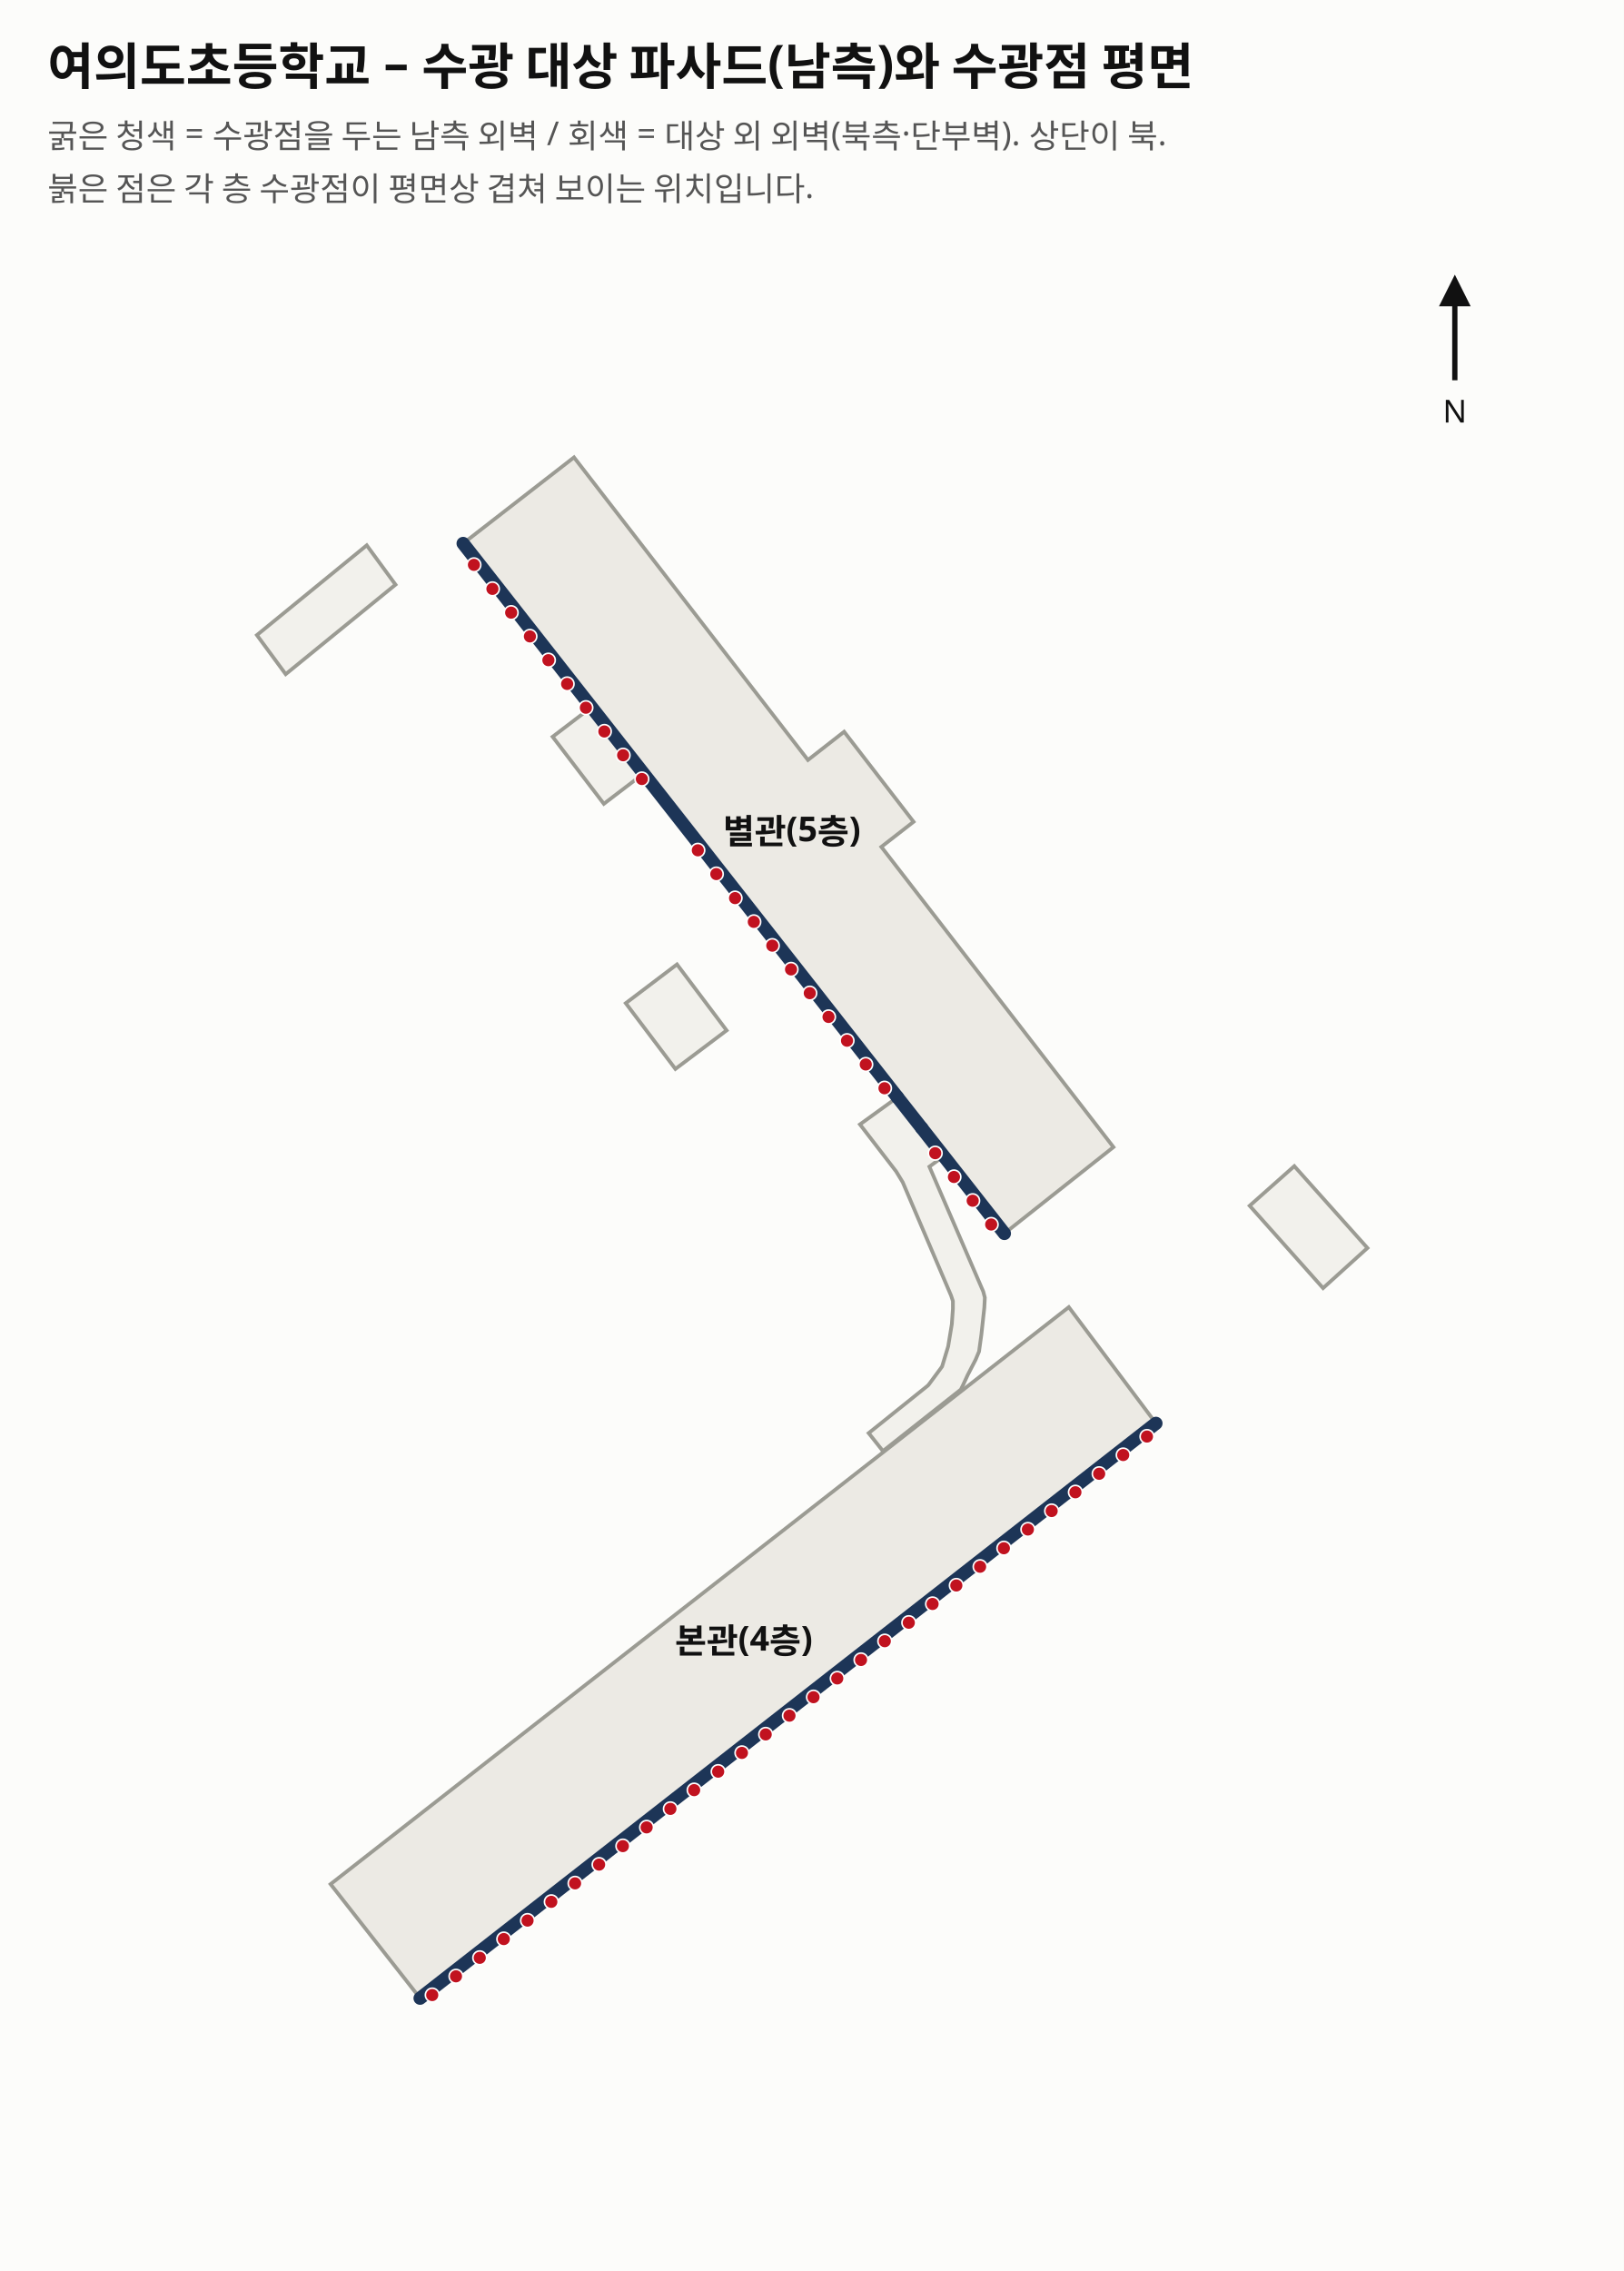
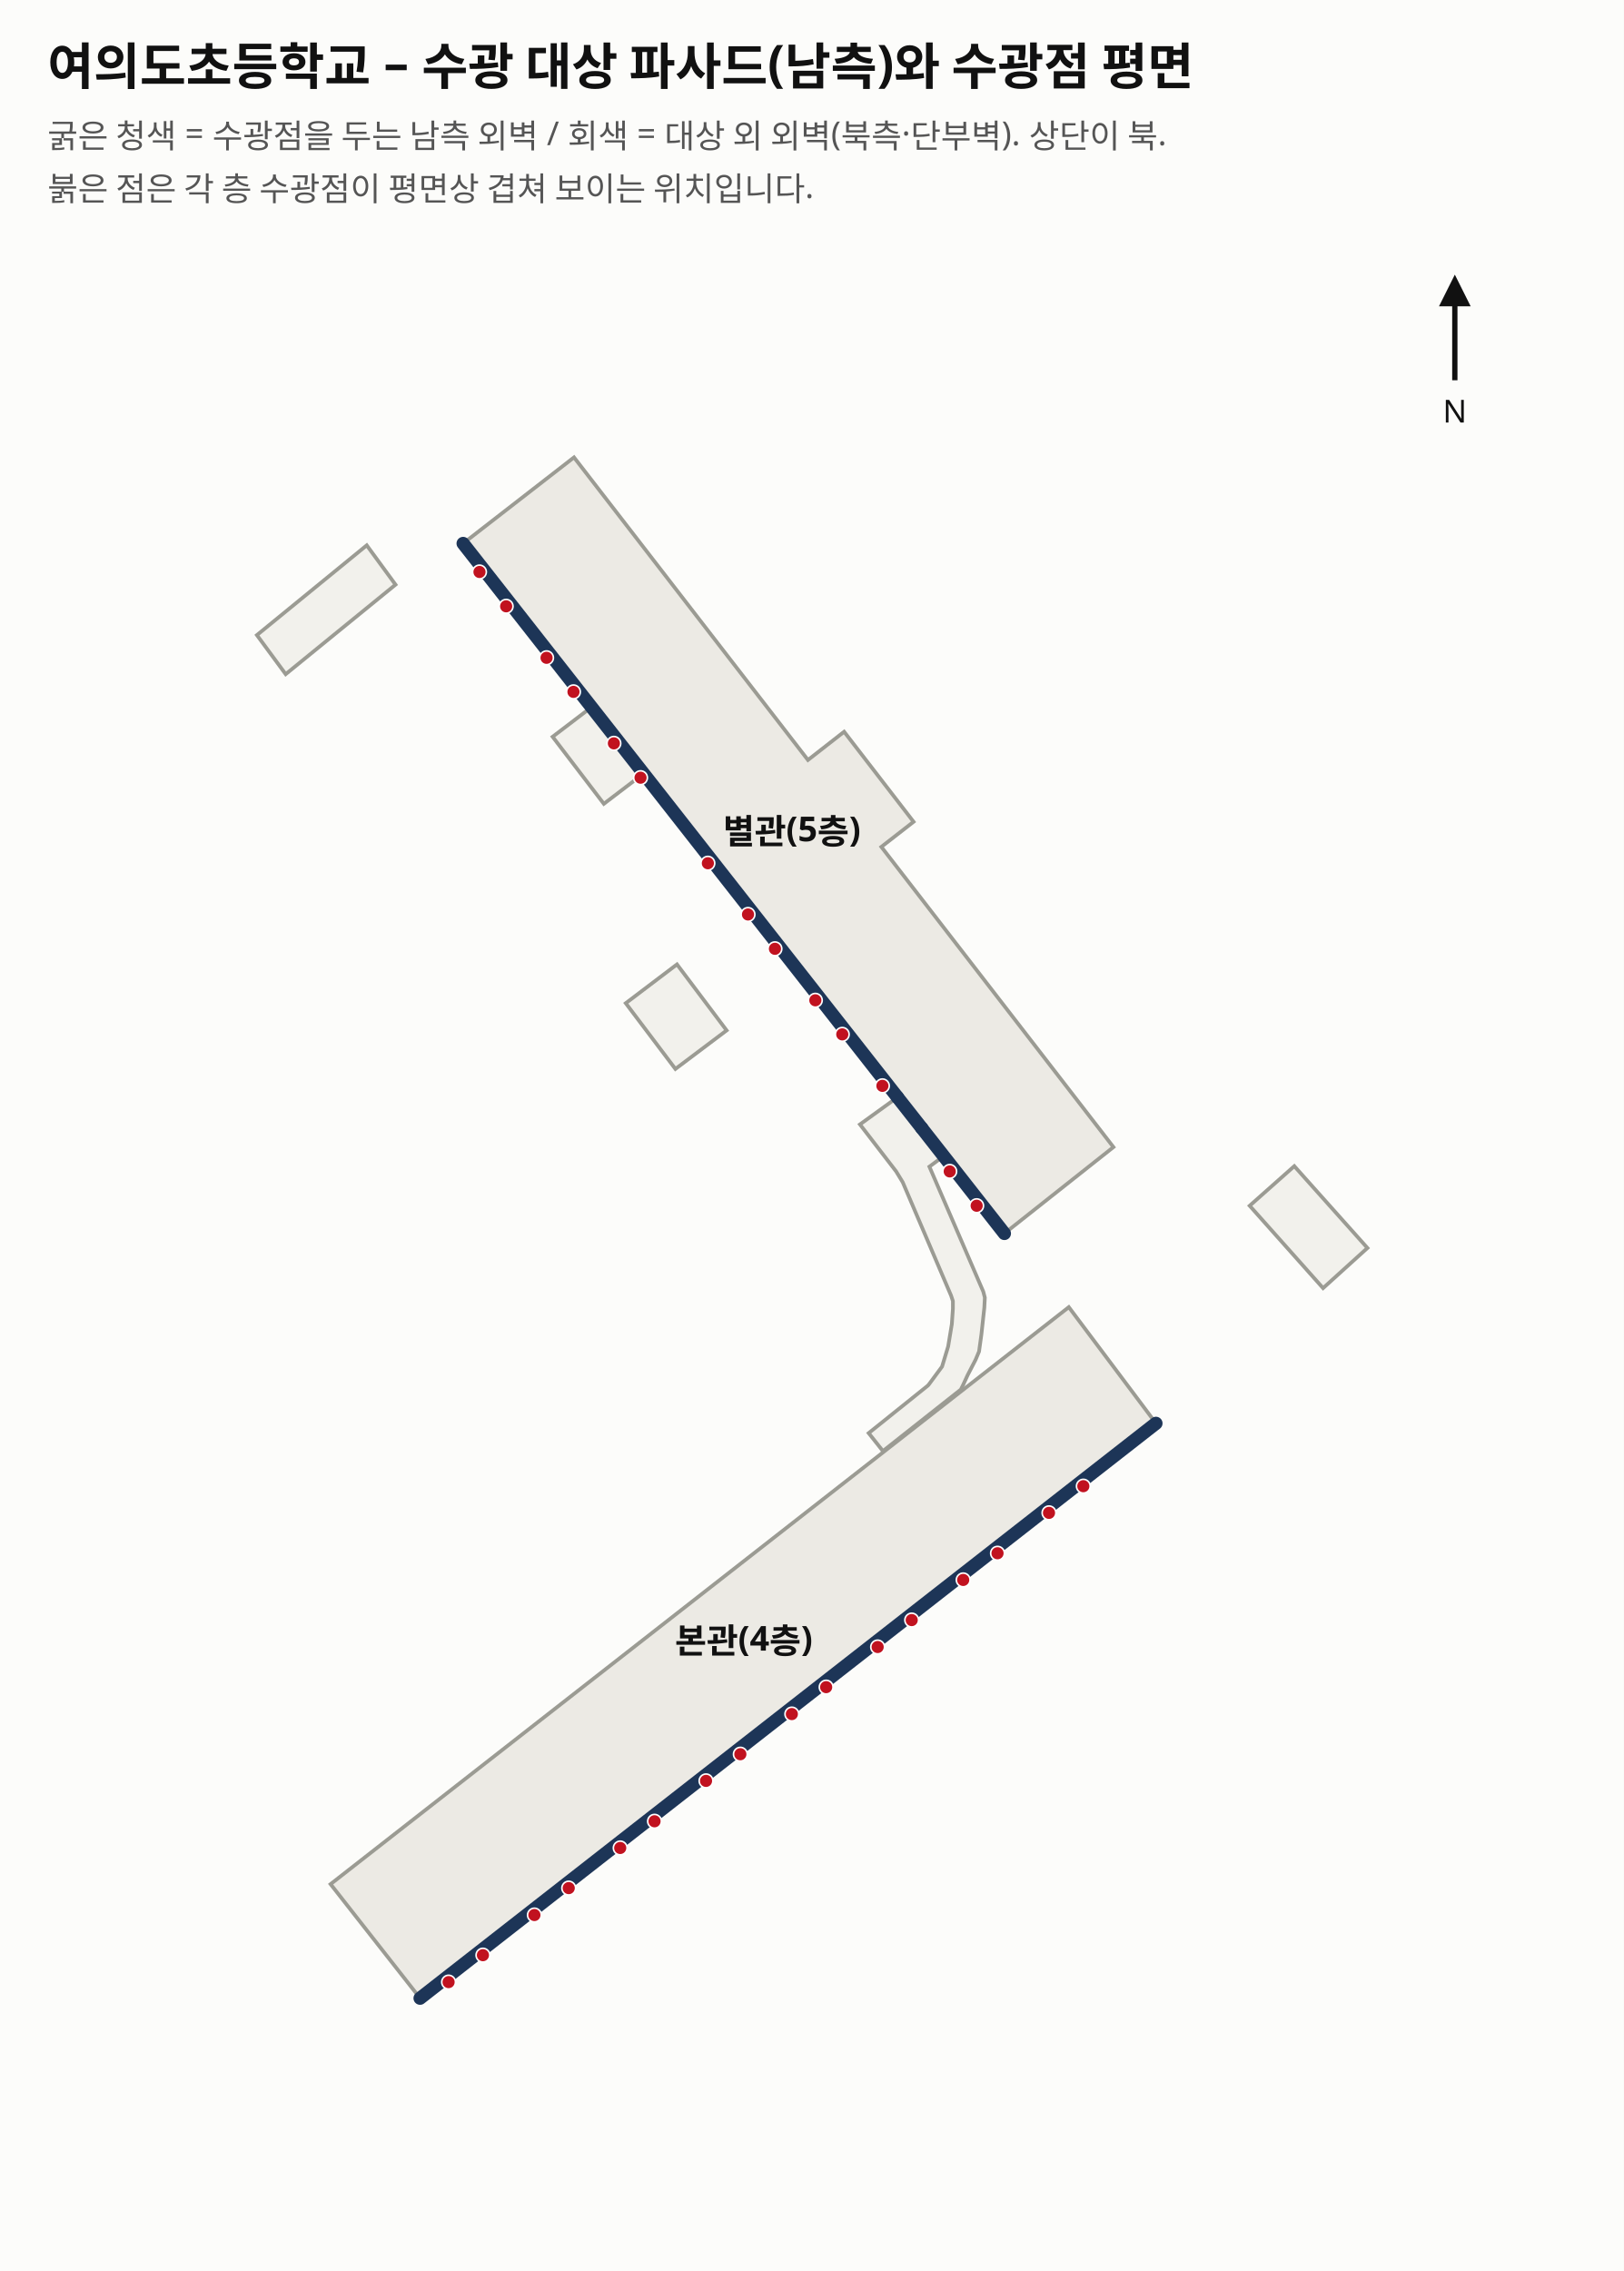
<svg xmlns="http://www.w3.org/2000/svg" width="615" height="860" viewBox="0 0 615 860">
  <rect width="100%" height="100%" fill="#fcfcfa" />
  <text x="18" y="32" font-family="sans-serif" font-size="19" font-weight="bold" fill="#111">여의도초등학교 – 수광 대상 파사드(남측)와 수광점 평면</text>
  <text x="18" y="56" font-family="sans-serif" font-size="12.5" fill="#555">굵은 청색 = 수광점을 두는 남측 외벽 / 회색 = 대상 외 외벽(북측·단부벽). 상단이 북.</text>
  <text x="18" y="76" font-family="sans-serif" font-size="12.5" fill="#555">붉은 점은 각 층 수광점이 평면상 겹쳐 보이는 위치입니다.</text>
  <polygon points="275.2,390.2 255.8,404.8 237.0,379.9 256.4,365.2 275.2,390.2" fill="#f2f1ec" stroke="#9b9b93" stroke-width="1.4" />
  <polygon points="243.0,293.5 228.7,304.4 209.3,279.0 223.6,268.1 243.0,293.5" fill="#f2f1ec" stroke="#9b9b93" stroke-width="1.4" />
  <polygon points="149.8,221.4 108.2,255.3 97.3,240.5 138.9,206.5 149.8,221.4" fill="#f2f1ec" stroke="#9b9b93" stroke-width="1.4" />
  <polygon points="517.9,472.6 501.1,487.8 473.3,456.6 490.2,441.6 517.9,472.6" fill="#f2f1ec" stroke="#9b9b93" stroke-width="1.4" />
  <polygon points="363.9,526.2 334.4,549.5 329.0,542.7 351.3,524.8 351.7,524.4 356.8,517.5 359.1,509.9 360.5,501.4 360.9,495.6 360.9,492.7 360.2,490.6 341.9,447.7 339.4,443.6 325.7,425.8 339.8,415.6 357.0,438.1 352.0,441.8 372.4,489.1 373.0,491.4 372.8,495.2 371.7,505.3 370.8,511.8 369.5,514.9 366.5,520.7 364.8,524.4 363.9,526.2" fill="#f2f1ec" stroke="#9b9b93" stroke-width="1.4" />
  <polygon points="437.8,539.0 159.1,756.7 125.2,713.5 404.8,495.0 437.8,539.0" fill="#eceae4" stroke="#9b9b93" stroke-width="1.4" />
  <line x1="437.8" y1="539.0" x2="159.1" y2="756.7" stroke="#1d3557" stroke-width="5" stroke-linecap="round" />
  <text x="281.7" y="626.0" font-family="sans-serif" font-size="13" font-weight="bold" text-anchor="middle" fill="#111">본관(4층)</text>
  <polygon points="217.4,173.2 306.0,287.8 319.7,277.1 346.0,311.2 333.8,320.7 421.7,434.4 380.4,467.1 349.1,427.2 339.9,415.5 175.4,205.8 217.4,173.2" fill="#eceae4" stroke="#9b9b93" stroke-width="1.4" />
  <line x1="339.9" y1="415.5" x2="175.4" y2="205.8" stroke="#1d3557" stroke-width="5" stroke-linecap="round" />
  <line x1="349.1" y1="427.2" x2="339.9" y2="415.5" stroke="#1d3557" stroke-width="5" stroke-linecap="round" />
  <line x1="380.4" y1="467.1" x2="349.1" y2="427.2" stroke="#1d3557" stroke-width="5" stroke-linecap="round" />
  <text x="299.9" y="319.5" font-family="sans-serif" font-size="13" font-weight="bold" text-anchor="middle" fill="#111">별관(5층)</text>
-   <circle cx="434.4" cy="544.0" r="2.6" fill="#c1121f" stroke="#fff" stroke-width="0.6" />
-   <circle cx="425.4" cy="551.0" r="2.6" fill="#c1121f" stroke="#fff" stroke-width="0.6" />
-   <circle cx="416.3" cy="558.1" r="2.6" fill="#c1121f" stroke="#fff" stroke-width="0.6" />
-   <circle cx="407.3" cy="565.1" r="2.6" fill="#c1121f" stroke="#fff" stroke-width="0.6" />
-   <circle cx="398.3" cy="572.2" r="2.6" fill="#c1121f" stroke="#fff" stroke-width="0.6" />
-   <circle cx="389.3" cy="579.2" r="2.6" fill="#c1121f" stroke="#fff" stroke-width="0.6" />
-   <circle cx="380.2" cy="586.3" r="2.6" fill="#c1121f" stroke="#fff" stroke-width="0.6" />
-   <circle cx="371.2" cy="593.3" r="2.6" fill="#c1121f" stroke="#fff" stroke-width="0.6" />
-   <circle cx="362.2" cy="600.4" r="2.6" fill="#c1121f" stroke="#fff" stroke-width="0.6" />
-   <circle cx="353.2" cy="607.4" r="2.6" fill="#c1121f" stroke="#fff" stroke-width="0.6" />
-   <circle cx="344.2" cy="614.5" r="2.6" fill="#c1121f" stroke="#fff" stroke-width="0.6" />
-   <circle cx="335.1" cy="621.5" r="2.6" fill="#c1121f" stroke="#fff" stroke-width="0.6" />
-   <circle cx="326.1" cy="628.6" r="2.6" fill="#c1121f" stroke="#fff" stroke-width="0.6" />
-   <circle cx="317.1" cy="635.6" r="2.6" fill="#c1121f" stroke="#fff" stroke-width="0.6" />
-   <circle cx="308.1" cy="642.7" r="2.6" fill="#c1121f" stroke="#fff" stroke-width="0.6" />
-   <circle cx="299.0" cy="649.7" r="2.6" fill="#c1121f" stroke="#fff" stroke-width="0.6" />
-   <circle cx="290.0" cy="656.8" r="2.6" fill="#c1121f" stroke="#fff" stroke-width="0.6" />
-   <circle cx="281.0" cy="663.8" r="2.6" fill="#c1121f" stroke="#fff" stroke-width="0.6" />
-   <circle cx="272.0" cy="670.9" r="2.6" fill="#c1121f" stroke="#fff" stroke-width="0.6" />
-   <circle cx="262.9" cy="677.9" r="2.6" fill="#c1121f" stroke="#fff" stroke-width="0.6" />
-   <circle cx="253.9" cy="685.0" r="2.6" fill="#c1121f" stroke="#fff" stroke-width="0.6" />
-   <circle cx="244.9" cy="692.0" r="2.6" fill="#c1121f" stroke="#fff" stroke-width="0.6" />
-   <circle cx="235.9" cy="699.1" r="2.6" fill="#c1121f" stroke="#fff" stroke-width="0.6" />
-   <circle cx="226.9" cy="706.1" r="2.6" fill="#c1121f" stroke="#fff" stroke-width="0.6" />
-   <circle cx="217.8" cy="713.2" r="2.6" fill="#c1121f" stroke="#fff" stroke-width="0.6" />
-   <circle cx="208.8" cy="720.2" r="2.6" fill="#c1121f" stroke="#fff" stroke-width="0.6" />
-   <circle cx="199.8" cy="727.3" r="2.6" fill="#c1121f" stroke="#fff" stroke-width="0.6" />
-   <circle cx="190.8" cy="734.3" r="2.6" fill="#c1121f" stroke="#fff" stroke-width="0.6" />
-   <circle cx="181.7" cy="741.4" r="2.6" fill="#c1121f" stroke="#fff" stroke-width="0.6" />
-   <circle cx="172.7" cy="748.4" r="2.6" fill="#c1121f" stroke="#fff" stroke-width="0.6" />
-   <circle cx="163.7" cy="755.5" r="2.6" fill="#c1121f" stroke="#fff" stroke-width="0.6" />
-   <circle cx="335.0" cy="412.1" r="2.6" fill="#c1121f" stroke="#fff" stroke-width="0.6" />
-   <circle cx="327.9" cy="403.1" r="2.6" fill="#c1121f" stroke="#fff" stroke-width="0.6" />
-   <circle cx="320.8" cy="394.1" r="2.6" fill="#c1121f" stroke="#fff" stroke-width="0.6" />
-   <circle cx="313.8" cy="385.1" r="2.6" fill="#c1121f" stroke="#fff" stroke-width="0.6" />
-   <circle cx="306.7" cy="376.1" r="2.6" fill="#c1121f" stroke="#fff" stroke-width="0.6" />
-   <circle cx="299.6" cy="367.1" r="2.6" fill="#c1121f" stroke="#fff" stroke-width="0.6" />
-   <circle cx="292.5" cy="358.1" r="2.6" fill="#c1121f" stroke="#fff" stroke-width="0.6" />
-   <circle cx="285.5" cy="349.1" r="2.6" fill="#c1121f" stroke="#fff" stroke-width="0.6" />
-   <circle cx="278.4" cy="340.1" r="2.6" fill="#c1121f" stroke="#fff" stroke-width="0.6" />
-   <circle cx="271.3" cy="331.0" r="2.6" fill="#c1121f" stroke="#fff" stroke-width="0.6" />
-   <circle cx="264.3" cy="322.0" r="2.6" fill="#c1121f" stroke="#fff" stroke-width="0.6" />
-   <circle cx="243.1" cy="295.0" r="2.6" fill="#c1121f" stroke="#fff" stroke-width="0.6" />
-   <circle cx="236.0" cy="286.0" r="2.6" fill="#c1121f" stroke="#fff" stroke-width="0.6" />
-   <circle cx="228.9" cy="277.0" r="2.6" fill="#c1121f" stroke="#fff" stroke-width="0.6" />
-   <circle cx="221.9" cy="268.0" r="2.6" fill="#c1121f" stroke="#fff" stroke-width="0.6" />
-   <circle cx="214.8" cy="259.0" r="2.6" fill="#c1121f" stroke="#fff" stroke-width="0.6" />
-   <circle cx="207.7" cy="250.0" r="2.6" fill="#c1121f" stroke="#fff" stroke-width="0.6" />
-   <circle cx="200.7" cy="241.0" r="2.6" fill="#c1121f" stroke="#fff" stroke-width="0.6" />
-   <circle cx="193.6" cy="232.0" r="2.6" fill="#c1121f" stroke="#fff" stroke-width="0.6" />
-   <circle cx="186.5" cy="223.0" r="2.6" fill="#c1121f" stroke="#fff" stroke-width="0.6" />
-   <circle cx="179.5" cy="213.9" r="2.6" fill="#c1121f" stroke="#fff" stroke-width="0.6" />
-   <circle cx="375.4" cy="463.7" r="2.6" fill="#c1121f" stroke="#fff" stroke-width="0.6" />
-   <circle cx="368.4" cy="454.7" r="2.6" fill="#c1121f" stroke="#fff" stroke-width="0.6" />
-   <circle cx="361.3" cy="445.7" r="2.6" fill="#c1121f" stroke="#fff" stroke-width="0.6" />
-   <circle cx="354.2" cy="436.7" r="2.6" fill="#c1121f" stroke="#fff" stroke-width="0.6" />
+   <circle cx="169.9" cy="750.6" r="2.6" fill="#c1121f" stroke="#fff" stroke-width="0.6" />
+   <circle cx="182.9" cy="740.4" r="2.6" fill="#c1121f" stroke="#fff" stroke-width="0.6" />
+   <circle cx="202.4" cy="725.2" r="2.6" fill="#c1121f" stroke="#fff" stroke-width="0.6" />
+   <circle cx="215.4" cy="715.0" r="2.6" fill="#c1121f" stroke="#fff" stroke-width="0.6" />
+   <circle cx="234.9" cy="699.8" r="2.6" fill="#c1121f" stroke="#fff" stroke-width="0.6" />
+   <circle cx="247.9" cy="689.7" r="2.6" fill="#c1121f" stroke="#fff" stroke-width="0.6" />
+   <circle cx="267.4" cy="674.4" r="2.6" fill="#c1121f" stroke="#fff" stroke-width="0.6" />
+   <circle cx="280.4" cy="664.3" r="2.6" fill="#c1121f" stroke="#fff" stroke-width="0.6" />
+   <circle cx="299.9" cy="649.1" r="2.6" fill="#c1121f" stroke="#fff" stroke-width="0.6" />
+   <circle cx="312.9" cy="638.9" r="2.6" fill="#c1121f" stroke="#fff" stroke-width="0.6" />
+   <circle cx="332.4" cy="623.7" r="2.6" fill="#c1121f" stroke="#fff" stroke-width="0.6" />
+   <circle cx="345.3" cy="613.5" r="2.6" fill="#c1121f" stroke="#fff" stroke-width="0.6" />
+   <circle cx="364.8" cy="598.3" r="2.6" fill="#c1121f" stroke="#fff" stroke-width="0.6" />
+   <circle cx="377.8" cy="588.2" r="2.6" fill="#c1121f" stroke="#fff" stroke-width="0.6" />
+   <circle cx="397.3" cy="572.9" r="2.6" fill="#c1121f" stroke="#fff" stroke-width="0.6" />
+   <circle cx="410.3" cy="562.8" r="2.6" fill="#c1121f" stroke="#fff" stroke-width="0.6" />
+   <circle cx="181.6" cy="216.6" r="2.6" fill="#c1121f" stroke="#fff" stroke-width="0.6" />
+   <circle cx="191.7" cy="229.6" r="2.6" fill="#c1121f" stroke="#fff" stroke-width="0.6" />
+   <circle cx="207.0" cy="249.1" r="2.6" fill="#c1121f" stroke="#fff" stroke-width="0.6" />
+   <circle cx="217.2" cy="262.0" r="2.6" fill="#c1121f" stroke="#fff" stroke-width="0.6" />
+   <circle cx="232.5" cy="281.5" r="2.6" fill="#c1121f" stroke="#fff" stroke-width="0.6" />
+   <circle cx="242.6" cy="294.5" r="2.6" fill="#c1121f" stroke="#fff" stroke-width="0.6" />
+   <circle cx="268.1" cy="326.9" r="2.6" fill="#c1121f" stroke="#fff" stroke-width="0.6" />
+   <circle cx="283.3" cy="346.3" r="2.6" fill="#c1121f" stroke="#fff" stroke-width="0.6" />
+   <circle cx="293.5" cy="359.3" r="2.6" fill="#c1121f" stroke="#fff" stroke-width="0.6" />
+   <circle cx="308.8" cy="378.8" r="2.6" fill="#c1121f" stroke="#fff" stroke-width="0.6" />
+   <circle cx="319.0" cy="391.7" r="2.6" fill="#c1121f" stroke="#fff" stroke-width="0.6" />
+   <circle cx="334.2" cy="411.2" r="2.6" fill="#c1121f" stroke="#fff" stroke-width="0.6" />
+   <circle cx="359.7" cy="443.6" r="2.6" fill="#c1121f" stroke="#fff" stroke-width="0.6" />
+   <circle cx="369.9" cy="456.6" r="2.6" fill="#c1121f" stroke="#fff" stroke-width="0.6" />
  <g transform="translate(551,104)">
    <line x1="0" y1="40" x2="0" y2="6" stroke="#111" stroke-width="2" />
    <polygon points="0,0 -6,12 6,12" fill="#111" />
    <text x="0" y="56" font-family="sans-serif" font-size="12" text-anchor="middle" fill="#111">N</text>
  </g>
</svg>
